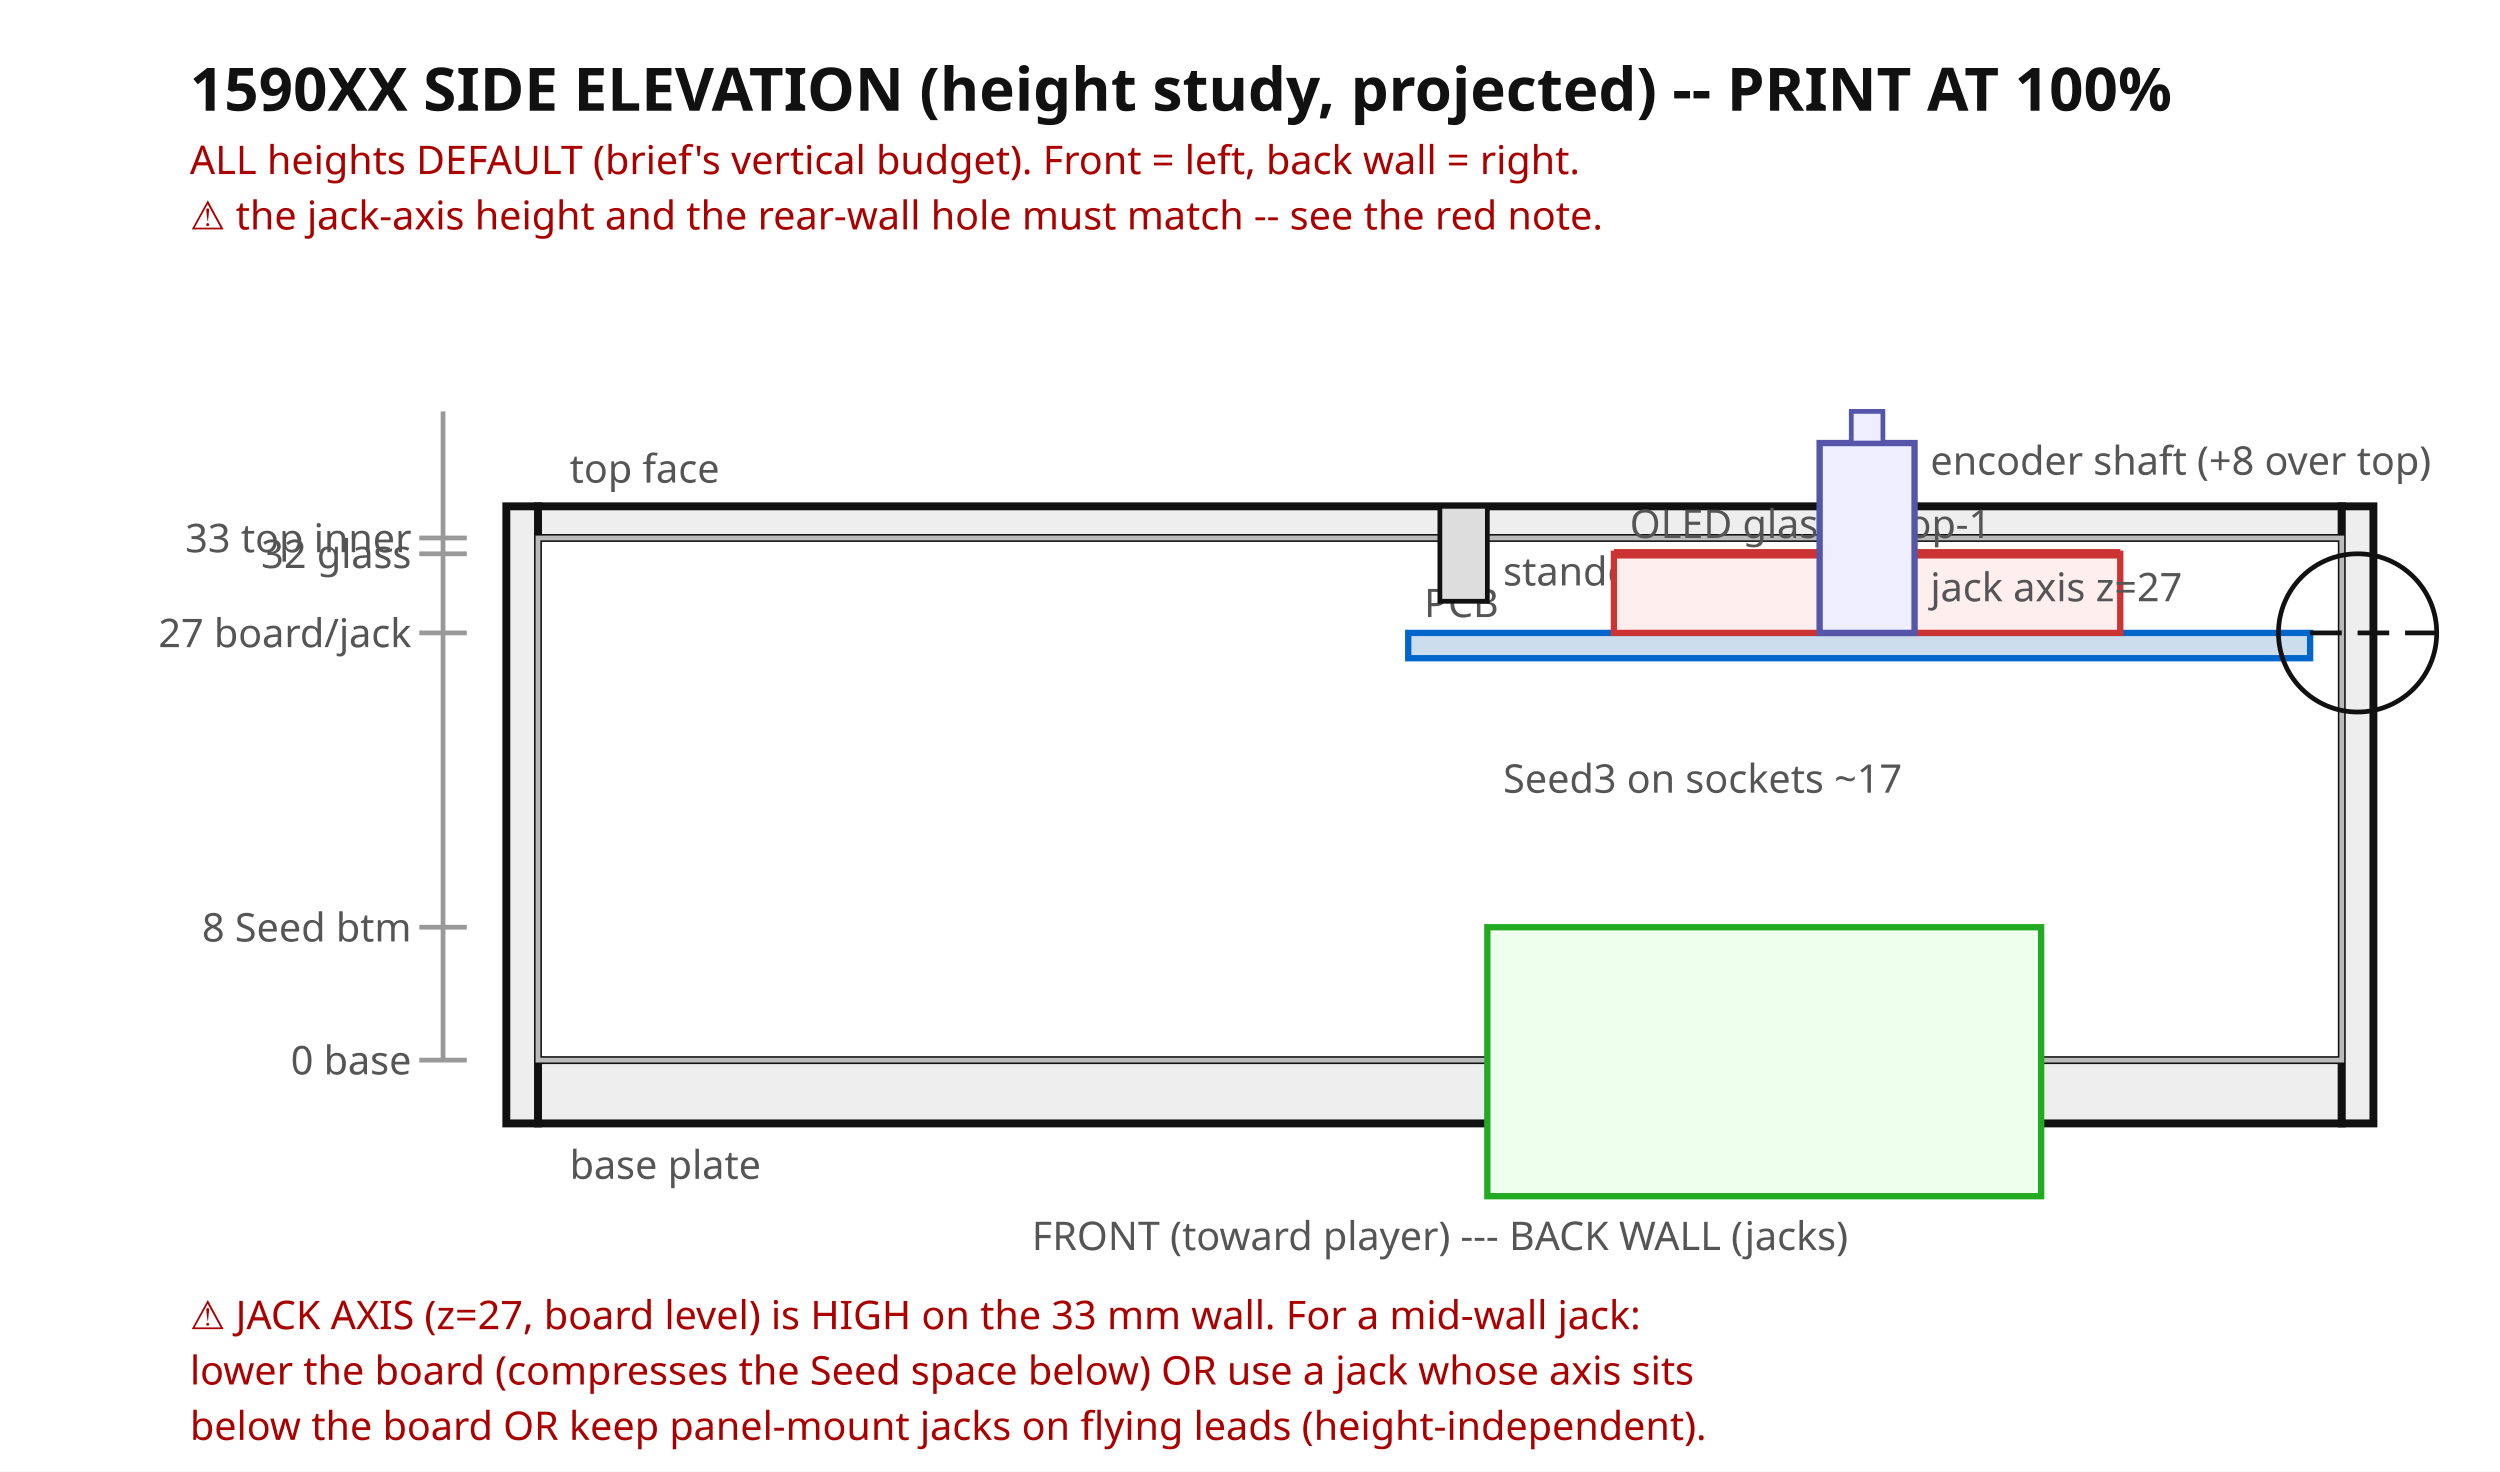
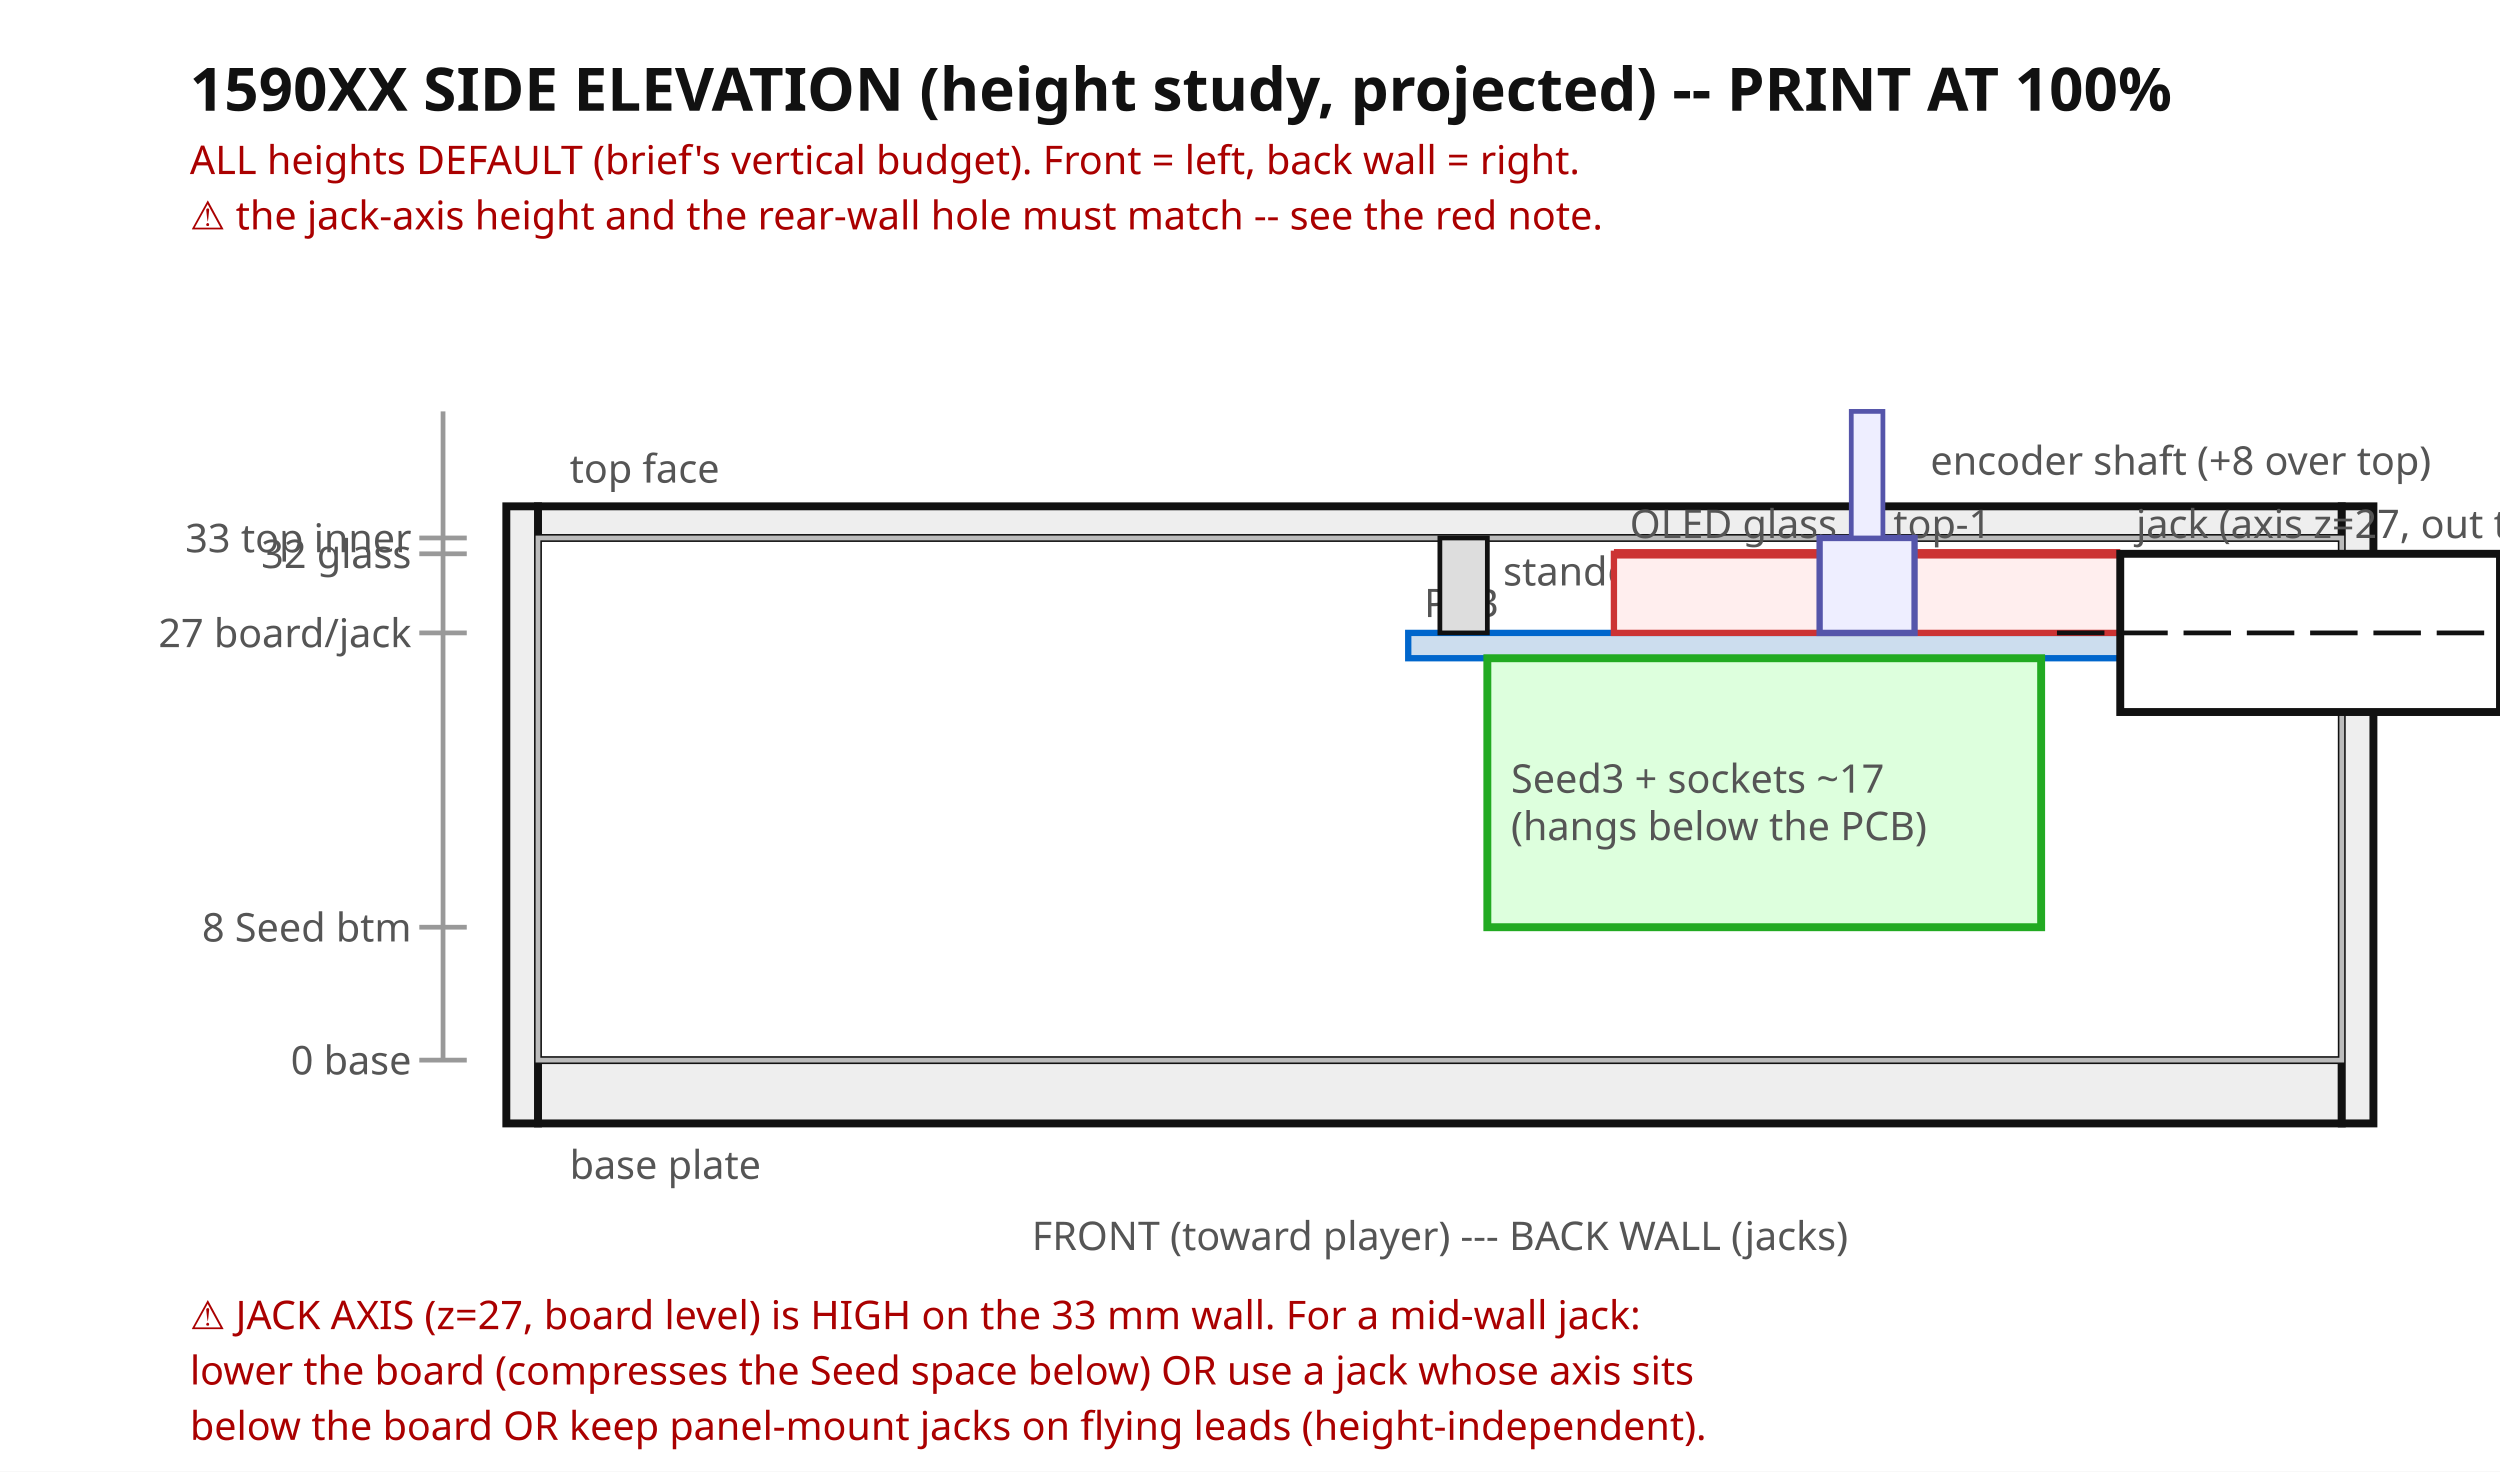
<svg xmlns="http://www.w3.org/2000/svg" width="158.0mm" height="93.0mm" viewBox="0 0 158.0 93.0">
  <style>text{font-family:sans-serif;fill:#111}.lbl{font-size:3px}.dim{font-size:2.5px;fill:#555}.ttl{font-size:3.8px;font-weight:bold}.note{font-size:2.5px;fill:#a00}</style>
  <rect x="0" y="0" width="158.0" height="93.0" fill="#fff" />
  <text x="12.00" y="7.00" class="ttl" text-anchor="start">1590XX SIDE ELEVATION (height study, projected) -- PRINT AT 100%</text>
  <text x="12.00" y="11.00" class="note" text-anchor="start">ALL heights DEFAULT (brief's vertical budget). Front = left, back wall = right.</text>
  <text x="12.00" y="14.50" class="note" text-anchor="start">⚠ the jack-axis height and the rear-wall hole must match -- see the red note.</text>
  <rect x="34.00" y="67.00" width="114.00" height="4.00" fill="#eee" stroke="#111" stroke-width="0.5" />
  <rect x="34.00" y="32.00" width="114.00" height="2.00" fill="#eee" stroke="#111" stroke-width="0.5" />
  <rect x="148.00" y="32.00" width="2.00" height="39.00" fill="#eee" stroke="#111" stroke-width="0.5" />
  <rect x="32.00" y="32.00" width="2.00" height="39.00" fill="#eee" stroke="#111" stroke-width="0.5" />
  <rect x="34.00" y="34.00" width="114.00" height="33.00" fill="none" stroke="#bbb" stroke-width="0.3" />
  <text x="36.00" y="30.50" class="dim" text-anchor="start">top face</text>
  <text x="36.00" y="74.50" class="dim" text-anchor="start">base plate</text>
  <text x="91.00" y="79.00" class="dim" text-anchor="middle">FRONT (toward player)   ---   BACK WALL (jacks)</text>
  <rect x="89.00" y="40.00" width="57.00" height="1.60" fill="#cde" stroke="#06c" stroke-width="0.4" />
  <text x="90.00" y="39.00" class="dim" text-anchor="start">PCB</text>
-   <rect x="91.00" y="32.00" width="3.00" height="6.00" fill="#ddd" stroke="#111" stroke-width="0.3" />
+   <rect x="91.00" y="34.00" width="3.00" height="6.00" fill="#ddd" stroke="#111" stroke-width="0.3" />
  <text x="95.00" y="37.00" class="dim" text-anchor="start">standoff 6</text>
-   <rect x="94.00" y="58.60" width="35.00" height="17.00" fill="#efe" stroke="#2a2" stroke-width="0.4" />
-   <text x="95.00" y="50.10" class="dim" text-anchor="start">Seed3 on sockets ~17</text>
+   <rect x="94.00" y="41.60" width="35.00" height="17.00" fill="#dfd" stroke="#2a2" stroke-width="0.5" />
+   <text x="95.50" y="50.10" class="dim" text-anchor="start">Seed3 + sockets ~17</text>
+   <text x="95.50" y="53.10" class="dim" text-anchor="start">(hangs below the PCB)</text>
  <rect x="102.00" y="35.00" width="32.00" height="5.00" fill="#fee" stroke="#c33" stroke-width="0.4" />
  <line x1="102.00" y1="35.00" x2="134.00" y2="35.00" stroke="#c33" stroke-width="0.6" />
  <text x="103.00" y="34.00" class="dim" text-anchor="start">OLED glass @ top-1</text>
-   <rect x="115.00" y="28.00" width="6.00" height="12.00" fill="#eef" stroke="#55a" stroke-width="0.4" />
-   <rect x="117.00" y="26.00" width="2.00" height="2.00" fill="#eef" stroke="#55a" stroke-width="0.3" />
+   <rect x="115.00" y="34.00" width="6.00" height="6.00" fill="#eef" stroke="#55a" stroke-width="0.4" />
+   <rect x="117.00" y="26.00" width="2.00" height="8.00" fill="#eef" stroke="#55a" stroke-width="0.3" />
  <text x="122.00" y="30.00" class="dim" text-anchor="start">encoder shaft (+8 over top)</text>
-   <circle cx="149.00" cy="40.00" r="5.00" fill="none" stroke="#111" stroke-width="0.3" />
-   <line x1="146.00" y1="40.00" x2="154.00" y2="40.00" stroke="#111" stroke-width="0.3" stroke-dasharray="2 1" />
-   <text x="122.00" y="38.00" class="dim" text-anchor="start">jack axis z=27</text>
+   <rect x="134.00" y="35.00" width="24.00" height="10.00" fill="#fff" stroke="#111" stroke-width="0.5" />
+   <line x1="130.00" y1="40.00" x2="159.00" y2="40.00" stroke="#111" stroke-width="0.3" stroke-dasharray="3 1" />
+   <text x="135.00" y="34.00" class="dim" text-anchor="start">jack (axis z=27, out the back wall)</text>
  <line x1="28.00" y1="67.00" x2="28.00" y2="26.00" stroke="#999" stroke-width="0.3" />
  <line x1="26.50" y1="67.00" x2="29.50" y2="67.00" stroke="#999" stroke-width="0.3" />
  <text x="26.00" y="67.90" class="dim" text-anchor="end">0 base</text>
  <line x1="26.50" y1="58.60" x2="29.50" y2="58.60" stroke="#999" stroke-width="0.3" />
  <text x="26.00" y="59.50" class="dim" text-anchor="end">8 Seed btm</text>
  <line x1="26.50" y1="40.00" x2="29.50" y2="40.00" stroke="#999" stroke-width="0.3" />
  <text x="26.00" y="40.90" class="dim" text-anchor="end">27 board/jack</text>
  <line x1="26.50" y1="35.00" x2="29.50" y2="35.00" stroke="#999" stroke-width="0.3" />
  <text x="26.00" y="35.90" class="dim" text-anchor="end">32 glass</text>
  <line x1="26.50" y1="34.00" x2="29.50" y2="34.00" stroke="#999" stroke-width="0.3" />
  <text x="26.00" y="34.90" class="dim" text-anchor="end">33 top inner</text>
  <text x="12.00" y="84.00" class="note" text-anchor="start">⚠ JACK AXIS (z=27, board level) is HIGH on the 33 mm wall. For a mid-wall jack:</text>
  <text x="12.00" y="87.50" class="note" text-anchor="start">   lower the board (compresses the Seed space below) OR use a jack whose axis sits</text>
  <text x="12.00" y="91.00" class="note" text-anchor="start">   below the board OR keep panel-mount jacks on flying leads (height-independent).</text>
  <text x="12.00" y="95.00" class="dim" text-anchor="start">Budget: Seed-on-sockets (~17) + standoff (6) nearly fills the 33 mm; ~8 mm spare over base.</text>
  <line x1="12.00" y1="100.00" x2="112.00" y2="100.00" stroke="#111" stroke-width="0.4" />
  <line x1="12.00" y1="98.00" x2="12.00" y2="102.00" stroke="#111" stroke-width="0.3" />
  <line x1="22.00" y1="98.00" x2="22.00" y2="102.00" stroke="#111" stroke-width="0.3" />
  <line x1="32.00" y1="98.00" x2="32.00" y2="102.00" stroke="#111" stroke-width="0.3" />
  <line x1="42.00" y1="98.00" x2="42.00" y2="102.00" stroke="#111" stroke-width="0.3" />
  <line x1="52.00" y1="98.00" x2="52.00" y2="102.00" stroke="#111" stroke-width="0.3" />
  <line x1="62.00" y1="98.00" x2="62.00" y2="102.00" stroke="#111" stroke-width="0.3" />
  <line x1="72.00" y1="98.00" x2="72.00" y2="102.00" stroke="#111" stroke-width="0.3" />
  <line x1="82.00" y1="98.00" x2="82.00" y2="102.00" stroke="#111" stroke-width="0.3" />
  <line x1="92.00" y1="98.00" x2="92.00" y2="102.00" stroke="#111" stroke-width="0.3" />
  <line x1="102.00" y1="98.00" x2="102.00" y2="102.00" stroke="#111" stroke-width="0.3" />
  <line x1="112.00" y1="98.00" x2="112.00" y2="102.00" stroke="#111" stroke-width="0.3" />
  <text x="62.00" y="105.00" class="note" text-anchor="middle">this bar MUST measure 100.0 mm</text>
</svg>
